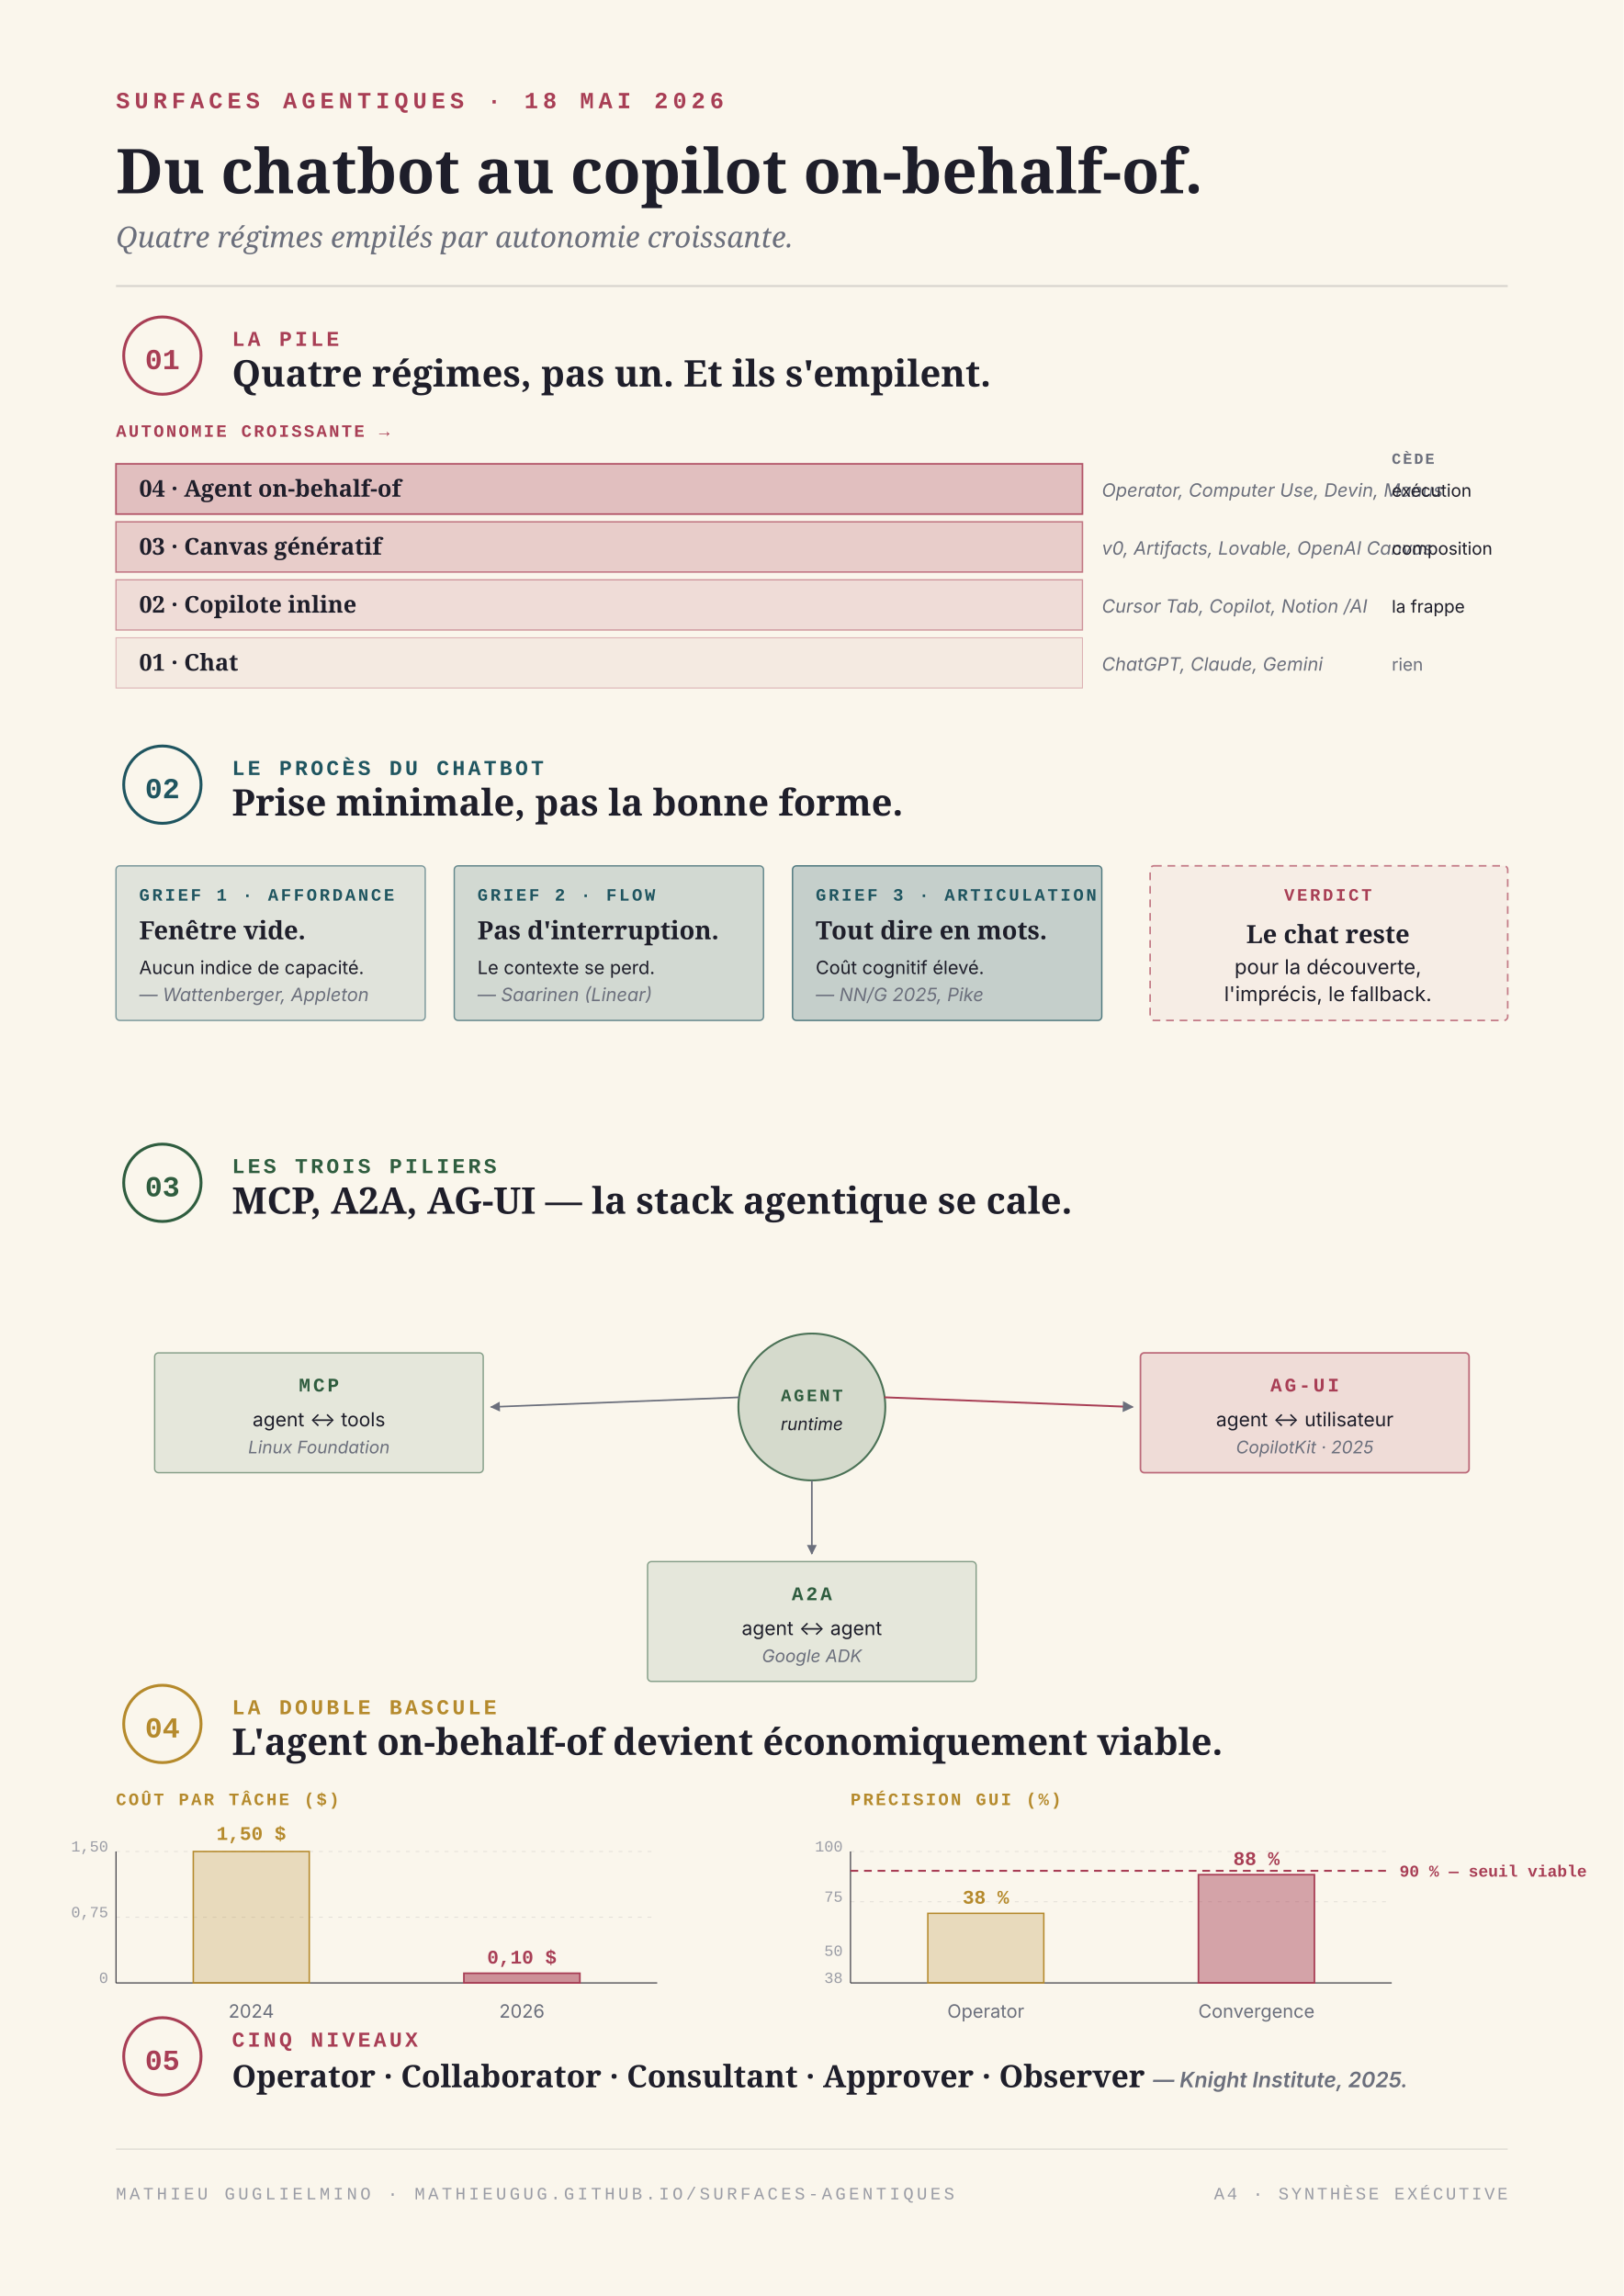
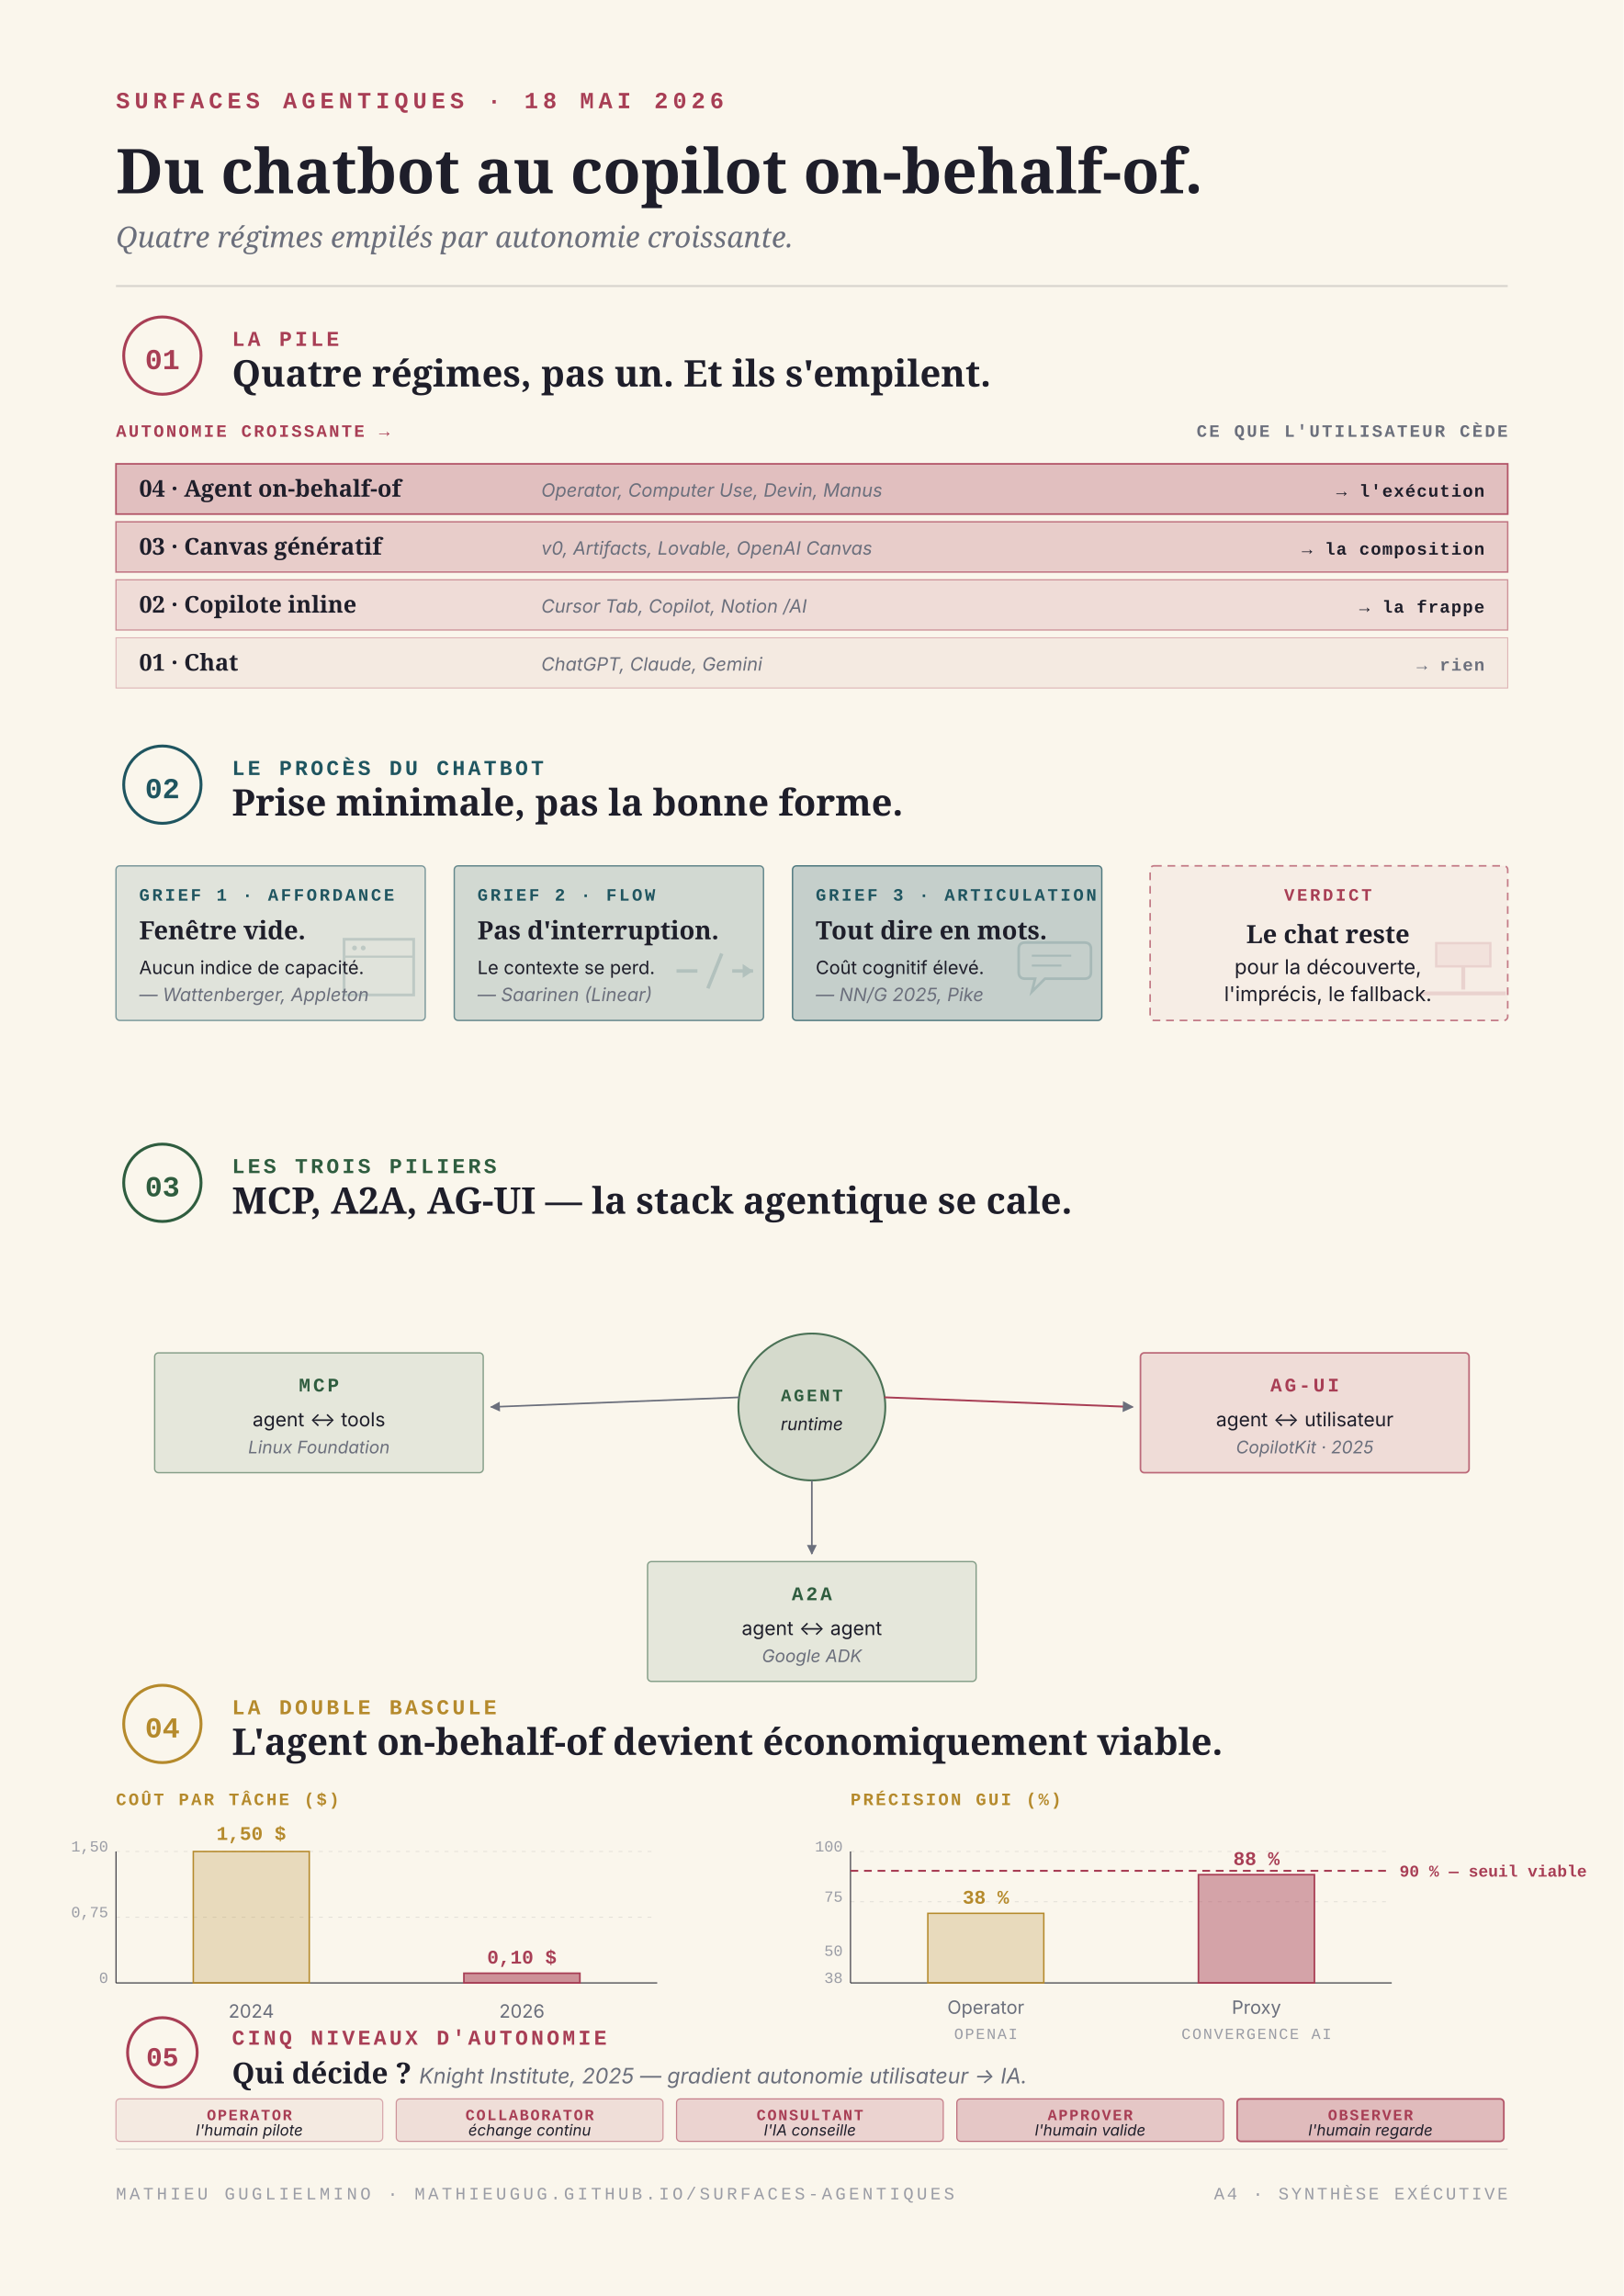
<svg xmlns="http://www.w3.org/2000/svg" viewBox="0 0 840 1188" data-schema-id="schema-00" role="img" aria-labelledby="schema-00-title schema-00-desc">
  <defs>
    <style>
      .display { font-family: 'Fraunces', 'Spectral', Georgia, serif; }
      .body    { font-family: 'Inter', system-ui, sans-serif; }
      .mono    { font-family: 'JetBrains Mono', 'Courier New', monospace; }
    </style>
    <marker id="arr-surf" viewBox="0 0 10 10" refX="9" refY="5" markerWidth="6" markerHeight="6" orient="auto">
      <path d="M 0 0 L 10 5 L 0 10 z" fill="#6b6f7c" />
    </marker>
  </defs>
  <rect x="0" y="0" width="840" height="1188" fill="#faf6ec" />
  <text x="60" y="56" class="mono" font-size="12" font-weight="600" fill="#a83e55" letter-spacing="0.20em">SURFACES AGENTIQUES · 18 MAI 2026</text>
  <text x="60" y="100" class="display" font-size="32" font-weight="600" fill="#1e1e2a">Du chatbot au copilot on-behalf-of.</text>
  <text x="60" y="128" class="display" font-size="15" font-style="italic" fill="#6b6f7c">Quatre régimes empilés par autonomie croissante.</text>
  <line x1="60" y1="148" x2="780" y2="148" stroke="rgba(30,30,42,0.16)" stroke-width="1" />
  <g>
    <circle cx="84" cy="184" r="20" fill="none" stroke="#a83e55" stroke-width="1.5" />
    <text x="84" y="191" class="mono" font-size="15" font-weight="600" fill="#a83e55" text-anchor="middle">01</text>
    <text x="120" y="179" class="mono" font-size="11" font-weight="600" fill="#a83e55" letter-spacing="0.14em">LA PILE</text>
    <text x="120" y="200" class="display" font-size="19" font-weight="600" fill="#1e1e2a">Quatre régimes, pas un. Et ils s'empilent.</text>
    <g transform="translate(60, 226)">
      <text x="0" y="0" class="mono" font-size="9" font-weight="600" fill="#a83e55" letter-spacing="0.12em">AUTONOMIE CROISSANTE →</text>
+       <text x="720" y="0" class="mono" font-size="9" font-weight="600" fill="#6b6f7c" letter-spacing="0.12em" text-anchor="end">CE QUE L'UTILISATEUR CÈDE</text>
      <g transform="translate(0, 14)">
-         <rect x="0" y="0" width="500" height="26" fill="#a83e55" fill-opacity="0.30" stroke="#a83e55" stroke-opacity="0.85" stroke-width="0.85" />
+         <rect x="0" y="0" width="720" height="26" fill="#a83e55" fill-opacity="0.30" stroke="#a83e55" stroke-opacity="0.85" stroke-width="0.85" />
        <text x="12" y="17" class="display" font-size="12" font-weight="600" fill="#1e1e2a">04 · Agent on-behalf-of</text>
-         <text x="510" y="17" class="body" font-size="9.5" fill="#6b6f7c" font-style="italic">Operator, Computer Use, Devin, Manus</text>
+         <text x="220" y="17" class="body" font-size="9.5" fill="#6b6f7c" font-style="italic">Operator, Computer Use, Devin, Manus</text>
+         <text x="708" y="17" class="mono" font-size="9" font-weight="600" fill="#1e1e2a" text-anchor="end" letter-spacing="0.06em">→ l'exécution</text>
      </g>
      <g transform="translate(0, 44)">
-         <rect x="0" y="0" width="500" height="26" fill="#a83e55" fill-opacity="0.22" stroke="#a83e55" stroke-opacity="0.65" stroke-width="0.75" />
+         <rect x="0" y="0" width="720" height="26" fill="#a83e55" fill-opacity="0.22" stroke="#a83e55" stroke-opacity="0.65" stroke-width="0.75" />
        <text x="12" y="17" class="display" font-size="12" font-weight="600" fill="#1e1e2a">03 · Canvas génératif</text>
-         <text x="510" y="17" class="body" font-size="9.5" fill="#6b6f7c" font-style="italic">v0, Artifacts, Lovable, OpenAI Canvas</text>
+         <text x="220" y="17" class="body" font-size="9.5" fill="#6b6f7c" font-style="italic">v0, Artifacts, Lovable, OpenAI Canvas</text>
+         <text x="708" y="17" class="mono" font-size="9" font-weight="600" fill="#1e1e2a" text-anchor="end" letter-spacing="0.06em">→ la composition</text>
      </g>
      <g transform="translate(0, 74)">
-         <rect x="0" y="0" width="500" height="26" fill="#a83e55" fill-opacity="0.14" stroke="#a83e55" stroke-opacity="0.50" stroke-width="0.65" />
+         <rect x="0" y="0" width="720" height="26" fill="#a83e55" fill-opacity="0.14" stroke="#a83e55" stroke-opacity="0.50" stroke-width="0.65" />
        <text x="12" y="17" class="display" font-size="12" font-weight="600" fill="#1e1e2a">02 · Copilote inline</text>
-         <text x="510" y="17" class="body" font-size="9.5" fill="#6b6f7c" font-style="italic">Cursor Tab, Copilot, Notion /AI</text>
+         <text x="220" y="17" class="body" font-size="9.5" fill="#6b6f7c" font-style="italic">Cursor Tab, Copilot, Notion /AI</text>
+         <text x="708" y="17" class="mono" font-size="9" font-weight="600" fill="#1e1e2a" text-anchor="end" letter-spacing="0.06em">→ la frappe</text>
      </g>
      <g transform="translate(0, 104)">
-         <rect x="0" y="0" width="500" height="26" fill="#a83e55" fill-opacity="0.07" stroke="#a83e55" stroke-opacity="0.35" stroke-width="0.5" />
+         <rect x="0" y="0" width="720" height="26" fill="#a83e55" fill-opacity="0.07" stroke="#a83e55" stroke-opacity="0.35" stroke-width="0.5" />
        <text x="12" y="17" class="display" font-size="12" font-weight="600" fill="#1e1e2a">01 · Chat</text>
-         <text x="510" y="17" class="body" font-size="9.5" fill="#6b6f7c" font-style="italic">ChatGPT, Claude, Gemini</text>
-       </g>
-       <g transform="translate(660, 14)">
-         <text x="0" y="0" class="mono" font-size="8" font-weight="600" fill="#6b6f7c" letter-spacing="0.12em">CÈDE</text>
-         <text x="0" y="17" class="body" font-size="9" fill="#1e1e2a">exécution</text>
-         <text x="0" y="47" class="body" font-size="9" fill="#1e1e2a">composition</text>
-         <text x="0" y="77" class="body" font-size="9" fill="#1e1e2a">la frappe</text>
-         <text x="0" y="107" class="body" font-size="9" fill="#6b6f7c">rien</text>
+         <text x="220" y="17" class="body" font-size="9.5" fill="#6b6f7c" font-style="italic">ChatGPT, Claude, Gemini</text>
+         <text x="708" y="17" class="mono" font-size="9" font-weight="600" fill="#6b6f7c" text-anchor="end" letter-spacing="0.06em">→ rien</text>
      </g>
    </g>
  </g>
  <g>
    <circle cx="84" cy="406" r="20" fill="none" stroke="#1F5560" stroke-width="1.5" />
    <text x="84" y="413" class="mono" font-size="15" font-weight="600" fill="#1F5560" text-anchor="middle">02</text>
    <text x="120" y="401" class="mono" font-size="11" font-weight="600" fill="#1F5560" letter-spacing="0.14em">LE PROCÈS DU CHATBOT</text>
    <text x="120" y="422" class="display" font-size="19" font-weight="600" fill="#1e1e2a">Prise minimale, pas la bonne forme.</text>
    <g transform="translate(60, 448)">
      <rect x="0" y="0" width="160" height="80" rx="2" fill="#1F5560" fill-opacity="0.12" stroke="#1F5560" stroke-opacity="0.55" stroke-width="0.7" />
+       <g transform="translate(118, 38) scale(1.8)" opacity="0.18">
+         <rect x="0" y="0" width="20" height="16" fill="none" stroke="#1F5560" stroke-width="0.8" />
+         <line x1="0" y1="5" x2="20" y2="5" stroke="#1F5560" stroke-width="0.6" />
+         <circle cx="3" cy="2.5" r="0.7" fill="#1F5560" />
+         <circle cx="5.5" cy="2.5" r="0.7" fill="#1F5560" />
+       </g>
      <text x="12" y="18" class="mono" font-size="9" font-weight="600" fill="#1F5560" letter-spacing="0.14em">GRIEF 1 · AFFORDANCE</text>
      <text x="12" y="38" class="display" font-size="13" font-weight="600" fill="#1e1e2a">Fenêtre vide.</text>
      <text x="12" y="56" class="body" font-size="9.5" fill="#1e1e2a">Aucun indice de capacité.</text>
      <text x="12" y="70" class="body" font-size="9.5" fill="#6b6f7c" font-style="italic">— Wattenberger, Appleton</text>
      <rect x="175" y="0" width="160" height="80" rx="2" fill="#1F5560" fill-opacity="0.18" stroke="#1F5560" stroke-opacity="0.65" stroke-width="0.7" />
+       <g transform="translate(290, 40) scale(1.8)" opacity="0.18">
+         <path d="M0,8 L6,8" stroke="#1F5560" stroke-width="1" fill="none" />
+         <path d="M9,13 L13,3" stroke="#1F5560" stroke-width="1" fill="none" />
+         <path d="M16,8 L22,8" stroke="#1F5560" stroke-width="1" fill="none" />
+         <polygon points="22,8 19,6 19,10" fill="#1F5560" />
+       </g>
      <text x="187" y="18" class="mono" font-size="9" font-weight="600" fill="#1F5560" letter-spacing="0.14em">GRIEF 2 · FLOW</text>
      <text x="187" y="38" class="display" font-size="13" font-weight="600" fill="#1e1e2a">Pas d'interruption.</text>
      <text x="187" y="56" class="body" font-size="9.5" fill="#1e1e2a">Le contexte se perd.</text>
      <text x="187" y="70" class="body" font-size="9.5" fill="#6b6f7c" font-style="italic">— Saarinen (Linear)</text>
      <rect x="350" y="0" width="160" height="80" rx="2" fill="#1F5560" fill-opacity="0.24" stroke="#1F5560" stroke-opacity="0.75" stroke-width="0.7" />
+       <g transform="translate(467, 38) scale(1.7)" opacity="0.18">
+         <path d="M2,1 L20,1 Q22,1 22,3 L22,10 Q22,12 20,12 L8,12 L4,16 L5,12 L2,12 Q0,12 0,10 L0,3 Q0,1 2,1 Z" fill="none" stroke="#1F5560" stroke-width="0.8" />
+         <line x1="4" y1="5" x2="16" y2="5" stroke="#1F5560" stroke-width="0.6" />
+         <line x1="4" y1="8" x2="13" y2="8" stroke="#1F5560" stroke-width="0.6" />
+       </g>
      <text x="362" y="18" class="mono" font-size="9" font-weight="600" fill="#1F5560" letter-spacing="0.14em">GRIEF 3 · ARTICULATION</text>
      <text x="362" y="38" class="display" font-size="13" font-weight="600" fill="#1e1e2a">Tout dire en mots.</text>
      <text x="362" y="56" class="body" font-size="9.5" fill="#1e1e2a">Coût cognitif élevé.</text>
      <text x="362" y="70" class="body" font-size="9.5" fill="#6b6f7c" font-style="italic">— NN/G 2025, Pike</text>
      <rect x="535" y="0" width="185" height="80" rx="2" fill="#a83e55" fill-opacity="0.05" stroke="#a83e55" stroke-opacity="0.65" stroke-width="0.85" stroke-dasharray="4,3" />
+       <g transform="translate(675, 36) scale(2)" opacity="0.16">
+         <line x1="0" y1="15" x2="22" y2="15" stroke="#a83e55" stroke-width="1" />
+         <rect x="4" y="2" width="14" height="6" fill="#a83e55" fill-opacity="0.4" stroke="#a83e55" stroke-width="0.6" />
+         <line x1="11" y1="8" x2="11" y2="14" stroke="#a83e55" stroke-width="1" />
+       </g>
      <text x="627" y="18" class="mono" font-size="9" font-weight="600" fill="#a83e55" letter-spacing="0.14em" text-anchor="middle">VERDICT</text>
      <text x="627" y="40" class="display" font-size="13" font-weight="600" fill="#1e1e2a" text-anchor="middle">Le chat reste</text>
      <text x="627" y="56" class="body" font-size="10.5" fill="#1e1e2a" text-anchor="middle">pour la découverte,</text>
      <text x="627" y="70" class="body" font-size="10.5" fill="#1e1e2a" text-anchor="middle">l'imprécis, le fallback.</text>
    </g>
  </g>
  <g>
    <circle cx="84" cy="612" r="20" fill="none" stroke="#2F5D3F" stroke-width="1.5" />
    <text x="84" y="619" class="mono" font-size="15" font-weight="600" fill="#2F5D3F" text-anchor="middle">03</text>
    <text x="120" y="607" class="mono" font-size="11" font-weight="600" fill="#2F5D3F" letter-spacing="0.14em">LES TROIS PILIERS</text>
    <text x="120" y="628" class="display" font-size="19" font-weight="600" fill="#1e1e2a">MCP, A2A, AG-UI — la stack agentique se cale.</text>
    <g transform="translate(0, 660)">
      <circle cx="420" cy="68" r="38" fill="#2F5D3F" fill-opacity="0.18" stroke="#2F5D3F" stroke-opacity="0.85" stroke-width="1" />
      <text x="420" y="65" class="mono" font-size="9" font-weight="600" fill="#2F5D3F" text-anchor="middle" letter-spacing="0.14em">AGENT</text>
      <text x="420" y="80" class="body" font-size="9" fill="#1e1e2a" text-anchor="middle" font-style="italic">runtime</text>
      <rect x="80" y="40" width="170" height="62" rx="2" fill="#2F5D3F" fill-opacity="0.10" stroke="#2F5D3F" stroke-opacity="0.55" stroke-width="0.7" />
      <text x="165" y="60" class="mono" font-size="10" font-weight="600" fill="#2F5D3F" text-anchor="middle" letter-spacing="0.14em">MCP</text>
      <text x="165" y="78" class="body" font-size="10" fill="#1e1e2a" text-anchor="middle">agent ↔ tools</text>
      <text x="165" y="92" class="body" font-size="9" fill="#6b6f7c" text-anchor="middle" font-style="italic">Linux Foundation</text>
      <rect x="335" y="148" width="170" height="62" rx="2" fill="#2F5D3F" fill-opacity="0.10" stroke="#2F5D3F" stroke-opacity="0.55" stroke-width="0.7" />
      <text x="420" y="168" class="mono" font-size="10" font-weight="600" fill="#2F5D3F" text-anchor="middle" letter-spacing="0.14em">A2A</text>
      <text x="420" y="186" class="body" font-size="10" fill="#1e1e2a" text-anchor="middle">agent ↔ agent</text>
      <text x="420" y="200" class="body" font-size="9" fill="#6b6f7c" text-anchor="middle" font-style="italic">Google ADK</text>
      <rect x="590" y="40" width="170" height="62" rx="2" fill="#a83e55" fill-opacity="0.14" stroke="#a83e55" stroke-opacity="0.75" stroke-width="0.85" />
      <text x="675" y="60" class="mono" font-size="10" font-weight="600" fill="#a83e55" text-anchor="middle" letter-spacing="0.14em">AG-UI</text>
      <text x="675" y="78" class="body" font-size="10" fill="#1e1e2a" text-anchor="middle">agent ↔ utilisateur</text>
      <text x="675" y="92" class="body" font-size="9" fill="#6b6f7c" text-anchor="middle" font-style="italic">CopilotKit · 2025</text>
      <line x1="382.5" y1="63" x2="254" y2="68" stroke="#6b6f7c" stroke-width="0.85" marker-end="url(#arr-surf)" />
      <line x1="420" y1="106" x2="420" y2="144" stroke="#6b6f7c" stroke-width="0.85" marker-end="url(#arr-surf)" />
      <line x1="457.5" y1="63" x2="586" y2="68" stroke="#a83e55" stroke-width="0.95" marker-end="url(#arr-surf)" />
    </g>
  </g>
  <g>
    <circle cx="84" cy="892" r="20" fill="none" stroke="#B58A2C" stroke-width="1.5" />
    <text x="84" y="899" class="mono" font-size="15" font-weight="600" fill="#B58A2C" text-anchor="middle">04</text>
    <text x="120" y="887" class="mono" font-size="11" font-weight="600" fill="#B58A2C" letter-spacing="0.14em">LA DOUBLE BASCULE</text>
    <text x="120" y="908" class="display" font-size="19" font-weight="600" fill="#1e1e2a">L'agent on-behalf-of devient économiquement viable.</text>
    <g transform="translate(60, 934)">
      <text x="0" y="0" class="mono" font-size="9" font-weight="600" fill="#B58A2C" letter-spacing="0.12em">COÛT PAR TÂCHE ($)</text>
      <g transform="translate(0, 18)">
        <text x="-4" y="6" class="mono" font-size="8" fill="#9a9ca5" text-anchor="end">1,50</text>
        <text x="-4" y="40" class="mono" font-size="8" fill="#9a9ca5" text-anchor="end">0,75</text>
        <text x="-4" y="74" class="mono" font-size="8" fill="#9a9ca5" text-anchor="end">0</text>
        <line x1="0" y1="6" x2="280" y2="6" stroke="rgba(30,30,42,0.10)" stroke-width="0.5" stroke-dasharray="2,3" />
        <line x1="0" y1="40" x2="280" y2="40" stroke="rgba(30,30,42,0.10)" stroke-width="0.5" stroke-dasharray="2,3" />
        <line x1="0" y1="74" x2="280" y2="74" stroke="#1e1e2a" stroke-width="0.5" />
        <line x1="0" y1="6" x2="0" y2="74" stroke="#1e1e2a" stroke-width="0.5" />
        <rect x="40" y="6" width="60" height="68" fill="#B58A2C" fill-opacity="0.25" stroke="#B58A2C" stroke-width="0.75" />
        <text x="70" y="0" class="mono" font-size="10" font-weight="600" fill="#B58A2C" text-anchor="middle">1,50 $</text>
        <text x="70" y="92" class="body" font-size="9.5" fill="#6b6f7c" text-anchor="middle">2024</text>
        <rect x="180" y="69" width="60" height="5" fill="#a83e55" fill-opacity="0.55" stroke="#a83e55" stroke-width="0.85" />
        <text x="210" y="64" class="mono" font-size="10" font-weight="600" fill="#a83e55" text-anchor="middle">0,10 $</text>
        <text x="210" y="92" class="body" font-size="9.5" fill="#6b6f7c" text-anchor="middle">2026</text>
      </g>
    </g>
    <g transform="translate(440, 934)">
      <text x="0" y="0" class="mono" font-size="9" font-weight="600" fill="#B58A2C" letter-spacing="0.12em">PRÉCISION GUI (%)</text>
      <g transform="translate(0, 18)">
        <text x="-4" y="6" class="mono" font-size="8" fill="#9a9ca5" text-anchor="end">100</text>
        <text x="-4" y="32" class="mono" font-size="8" fill="#9a9ca5" text-anchor="end">75</text>
        <text x="-4" y="60" class="mono" font-size="8" fill="#9a9ca5" text-anchor="end">50</text>
        <text x="-4" y="74" class="mono" font-size="8" fill="#9a9ca5" text-anchor="end">38</text>
        <line x1="0" y1="6" x2="280" y2="6" stroke="rgba(30,30,42,0.10)" stroke-width="0.5" stroke-dasharray="2,3" />
        <line x1="0" y1="32" x2="280" y2="32" stroke="rgba(30,30,42,0.10)" stroke-width="0.5" stroke-dasharray="2,3" />
        <line x1="0" y1="74" x2="280" y2="74" stroke="#1e1e2a" stroke-width="0.5" />
        <line x1="0" y1="6" x2="0" y2="74" stroke="#1e1e2a" stroke-width="0.5" />
        <line x1="0" y1="16" x2="280" y2="16" stroke="#a83e55" stroke-width="1" stroke-dasharray="4,3" />
        <text x="284" y="19" class="mono" font-size="8.5" font-weight="600" fill="#a83e55">90 % — seuil viable</text>
-         <rect x="40" y="74" width="60" height="0" stroke="none" />
        <rect x="40" y="38" width="60" height="36" fill="#B58A2C" fill-opacity="0.25" stroke="#B58A2C" stroke-width="0.75" />
        <text x="70" y="33" class="mono" font-size="10" font-weight="600" fill="#B58A2C" text-anchor="middle">38 %</text>
-         <text x="70" y="92" class="body" font-size="9.5" fill="#6b6f7c" text-anchor="middle">Operator</text>
+         <text x="70" y="90" class="body" font-size="9.5" fill="#6b6f7c" text-anchor="middle">Operator</text>
+         <text x="70" y="103" class="mono" font-size="8" fill="#9a9ca5" text-anchor="middle" letter-spacing="0.10em">OPENAI</text>
        <rect x="180" y="18" width="60" height="56" fill="#a83e55" fill-opacity="0.45" stroke="#a83e55" stroke-width="0.85" />
        <text x="210" y="13" class="mono" font-size="10" font-weight="600" fill="#a83e55" text-anchor="middle">88 %</text>
-         <text x="210" y="92" class="body" font-size="9.5" fill="#6b6f7c" text-anchor="middle">Convergence</text>
-       </g>
-     </g>
-   </g>
-   <g>
-     <circle cx="84" cy="1064" r="20" fill="none" stroke="#a83e55" stroke-width="1.5" />
-     <text x="84" y="1071" class="mono" font-size="15" font-weight="600" fill="#a83e55" text-anchor="middle">05</text>
-     <text x="120" y="1059" class="mono" font-size="11" font-weight="600" fill="#a83e55" letter-spacing="0.14em">CINQ NIVEAUX</text>
-     <text x="120" y="1080" class="display" font-size="16" font-weight="600" fill="#1e1e2a">Operator · Collaborator · Consultant · Approver · Observer <tspan class="body" font-size="11" fill="#6b6f7c" font-style="italic">— Knight Institute, 2025.</tspan>
+         <text x="210" y="90" class="body" font-size="9.5" fill="#6b6f7c" text-anchor="middle">Proxy</text>
+         <text x="210" y="103" class="mono" font-size="8" fill="#9a9ca5" text-anchor="middle" letter-spacing="0.10em">CONVERGENCE AI</text>
+       </g>
+     </g>
+   </g>
+   <g>
+     <circle cx="84" cy="1062" r="18" fill="none" stroke="#a83e55" stroke-width="1.5" />
+     <text x="84" y="1069" class="mono" font-size="14" font-weight="600" fill="#a83e55" text-anchor="middle">05</text>
+     <text x="120" y="1058" class="mono" font-size="11" font-weight="600" fill="#a83e55" letter-spacing="0.14em">CINQ NIVEAUX D'AUTONOMIE</text>
+     <text x="120" y="1078" class="display" font-size="15" font-weight="600" fill="#1e1e2a">Qui décide ? <tspan class="body" font-size="11" font-weight="400" fill="#6b6f7c" font-style="italic">Knight Institute, 2025 — gradient autonomie utilisateur → IA.</tspan>
    </text>
+     <g transform="translate(60, 1086)">
+       <rect x="0" y="0" width="138" height="22" rx="2" fill="#a83e55" fill-opacity="0.07" stroke="#a83e55" stroke-opacity="0.40" stroke-width="0.6" />
+       <text x="69" y="11" class="mono" font-size="8" font-weight="600" fill="#a83e55" text-anchor="middle" letter-spacing="0.10em">OPERATOR</text>
+       <text x="69" y="19" class="body" font-size="8" fill="#1e1e2a" text-anchor="middle" font-style="italic">l'humain pilote</text>
+       <rect x="145" y="0" width="138" height="22" rx="2" fill="#a83e55" fill-opacity="0.13" stroke="#a83e55" stroke-opacity="0.50" stroke-width="0.6" />
+       <text x="214" y="11" class="mono" font-size="8" font-weight="600" fill="#a83e55" text-anchor="middle" letter-spacing="0.10em">COLLABORATOR</text>
+       <text x="214" y="19" class="body" font-size="8" fill="#1e1e2a" text-anchor="middle" font-style="italic">échange continu</text>
+       <rect x="290" y="0" width="138" height="22" rx="2" fill="#a83e55" fill-opacity="0.19" stroke="#a83e55" stroke-opacity="0.60" stroke-width="0.6" />
+       <text x="359" y="11" class="mono" font-size="8" font-weight="600" fill="#a83e55" text-anchor="middle" letter-spacing="0.10em">CONSULTANT</text>
+       <text x="359" y="19" class="body" font-size="8" fill="#1e1e2a" text-anchor="middle" font-style="italic">l'IA conseille</text>
+       <rect x="435" y="0" width="138" height="22" rx="2" fill="#a83e55" fill-opacity="0.25" stroke="#a83e55" stroke-opacity="0.70" stroke-width="0.6" />
+       <text x="504" y="11" class="mono" font-size="8" font-weight="600" fill="#a83e55" text-anchor="middle" letter-spacing="0.10em">APPROVER</text>
+       <text x="504" y="19" class="body" font-size="8" fill="#1e1e2a" text-anchor="middle" font-style="italic">l'humain valide</text>
+       <rect x="580" y="0" width="138" height="22" rx="2" fill="#a83e55" fill-opacity="0.32" stroke="#a83e55" stroke-opacity="0.85" stroke-width="0.85" />
+       <text x="649" y="11" class="mono" font-size="8" font-weight="600" fill="#a83e55" text-anchor="middle" letter-spacing="0.10em">OBSERVER</text>
+       <text x="649" y="19" class="body" font-size="8" fill="#1e1e2a" text-anchor="middle" font-style="italic">l'humain regarde</text>
+     </g>
  </g>
  <line x1="60" y1="1112" x2="780" y2="1112" stroke="rgba(30,30,42,0.16)" stroke-width="0.5" />
  <text x="60" y="1138" class="mono" font-size="9" fill="#9a9ca5" letter-spacing="0.18em">MATHIEU GUGLIELMINO · MATHIEUGUG.GITHUB.IO/SURFACES-AGENTIQUES</text>
  <text x="780" y="1138" class="mono" font-size="9" fill="#9a9ca5" letter-spacing="0.14em" text-anchor="end">A4 · SYNTHÈSE EXÉCUTIVE</text>
</svg>
